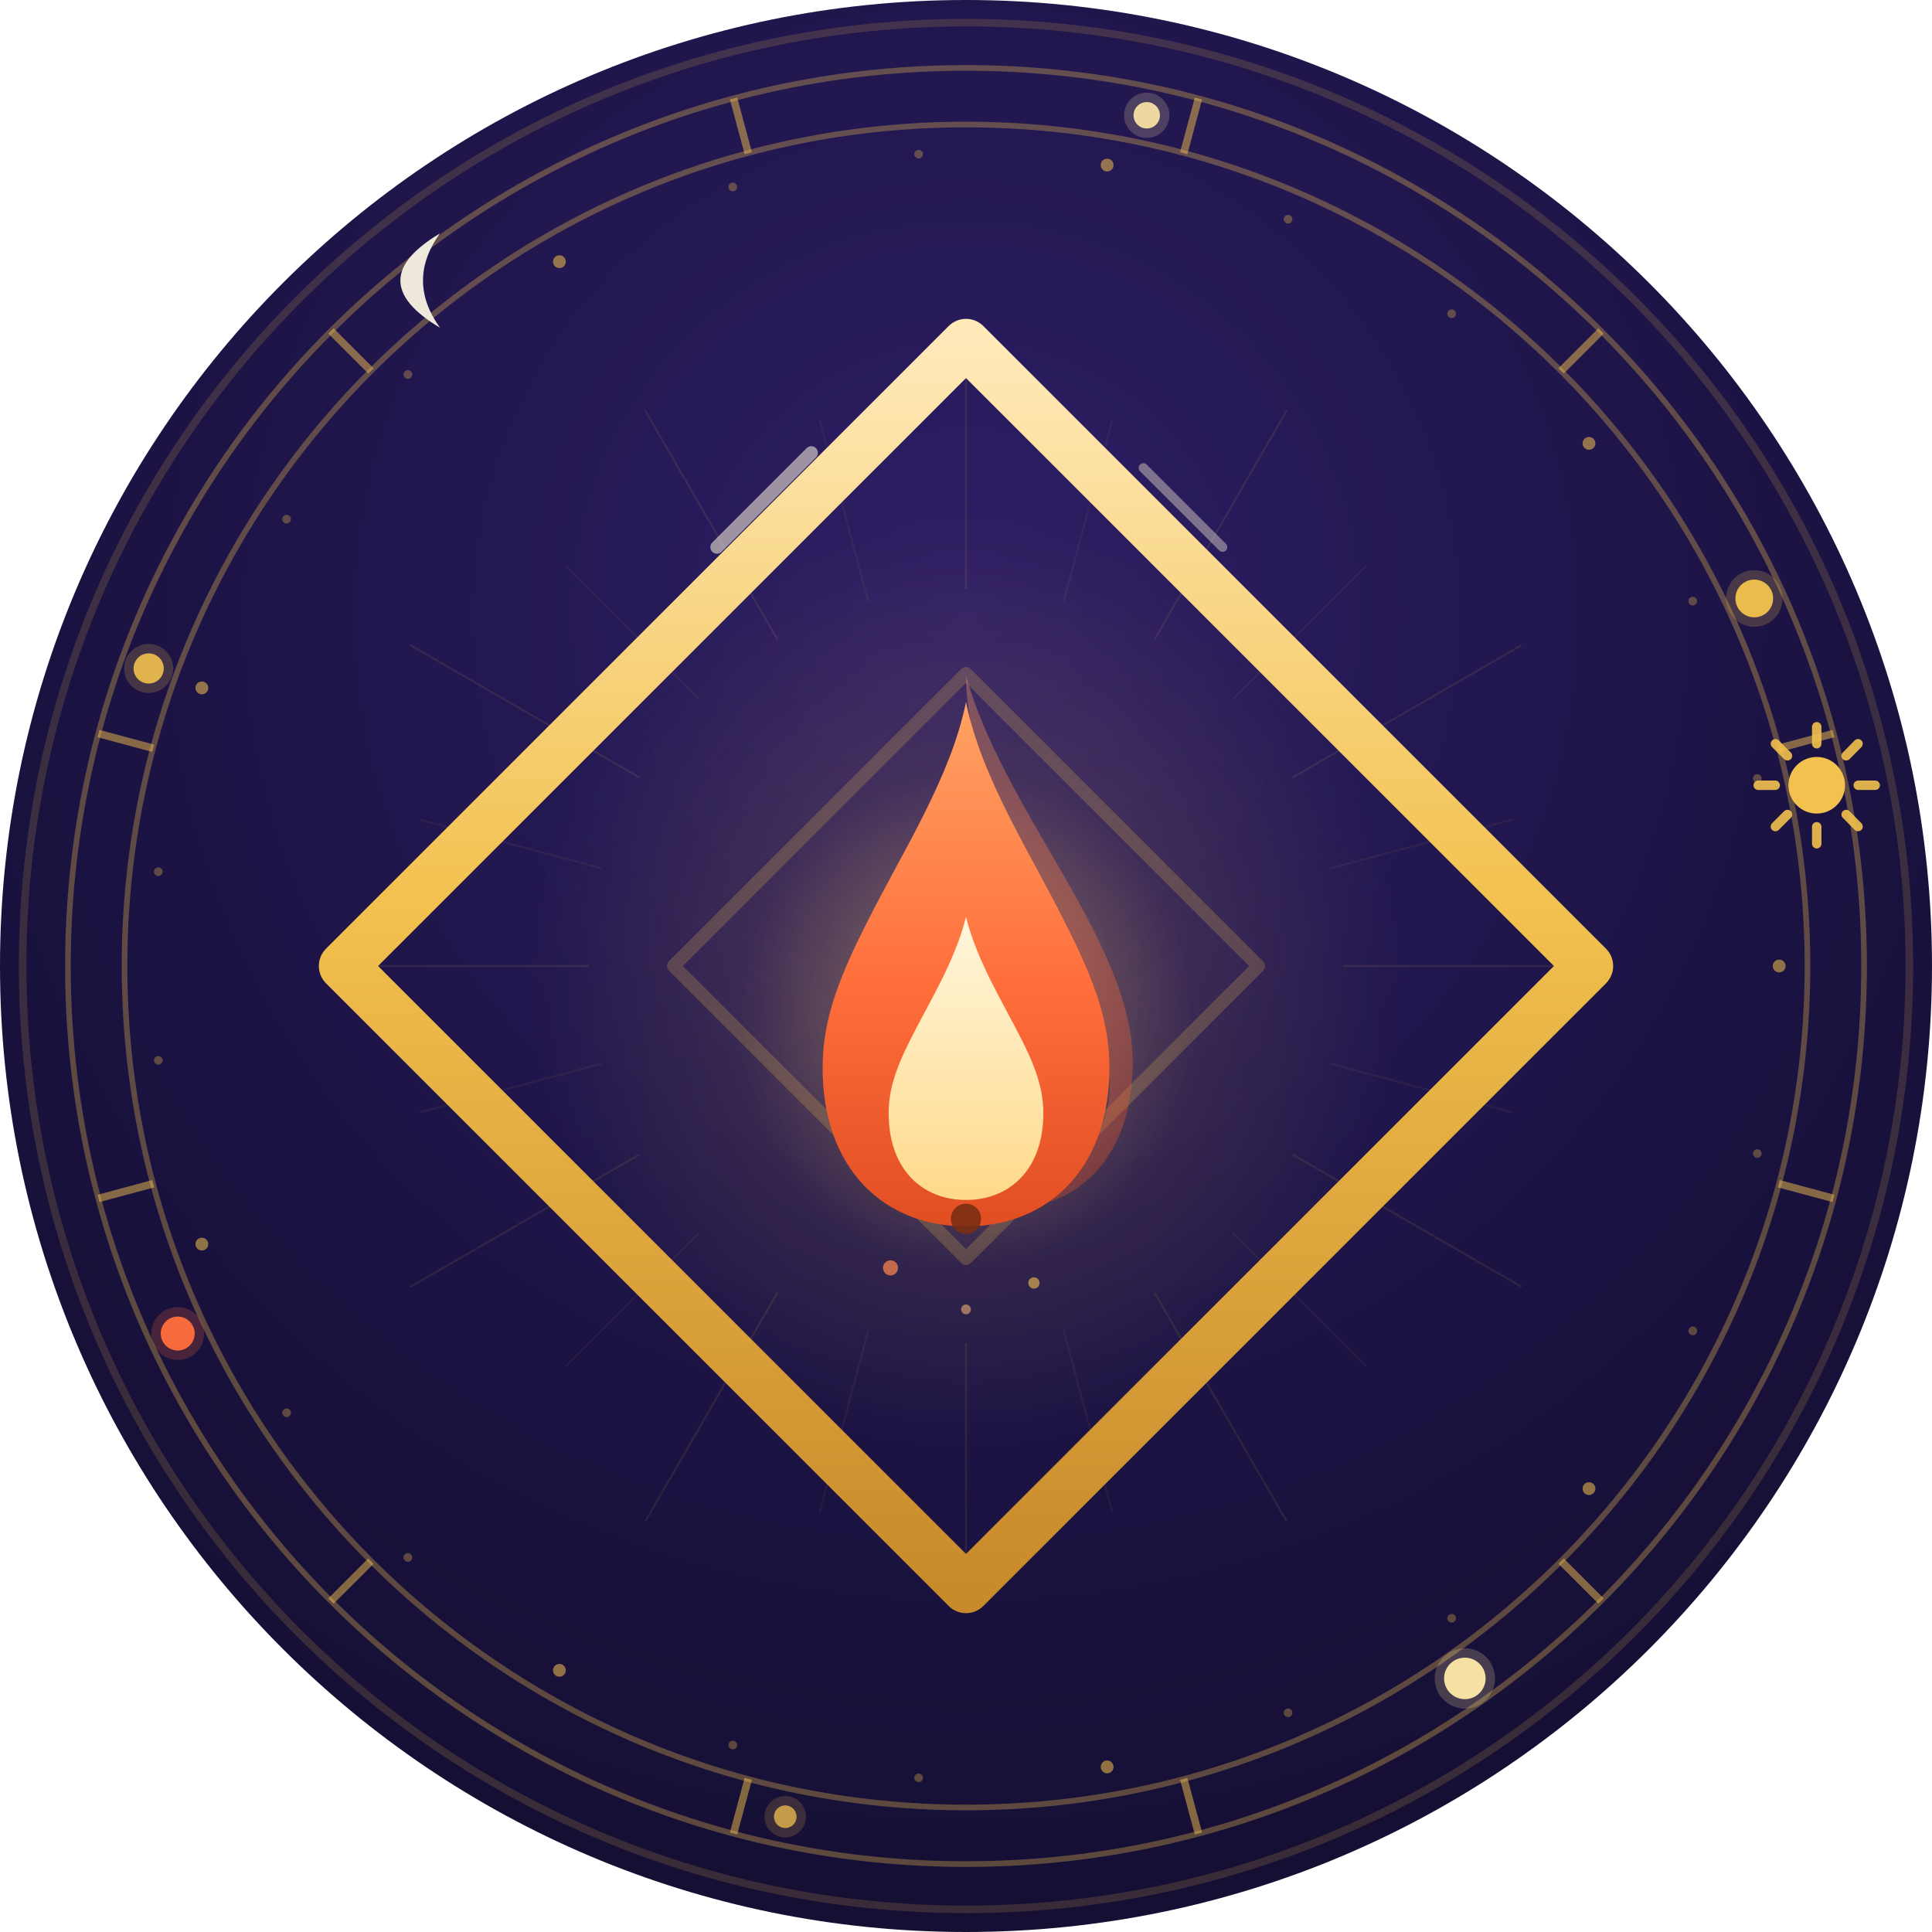
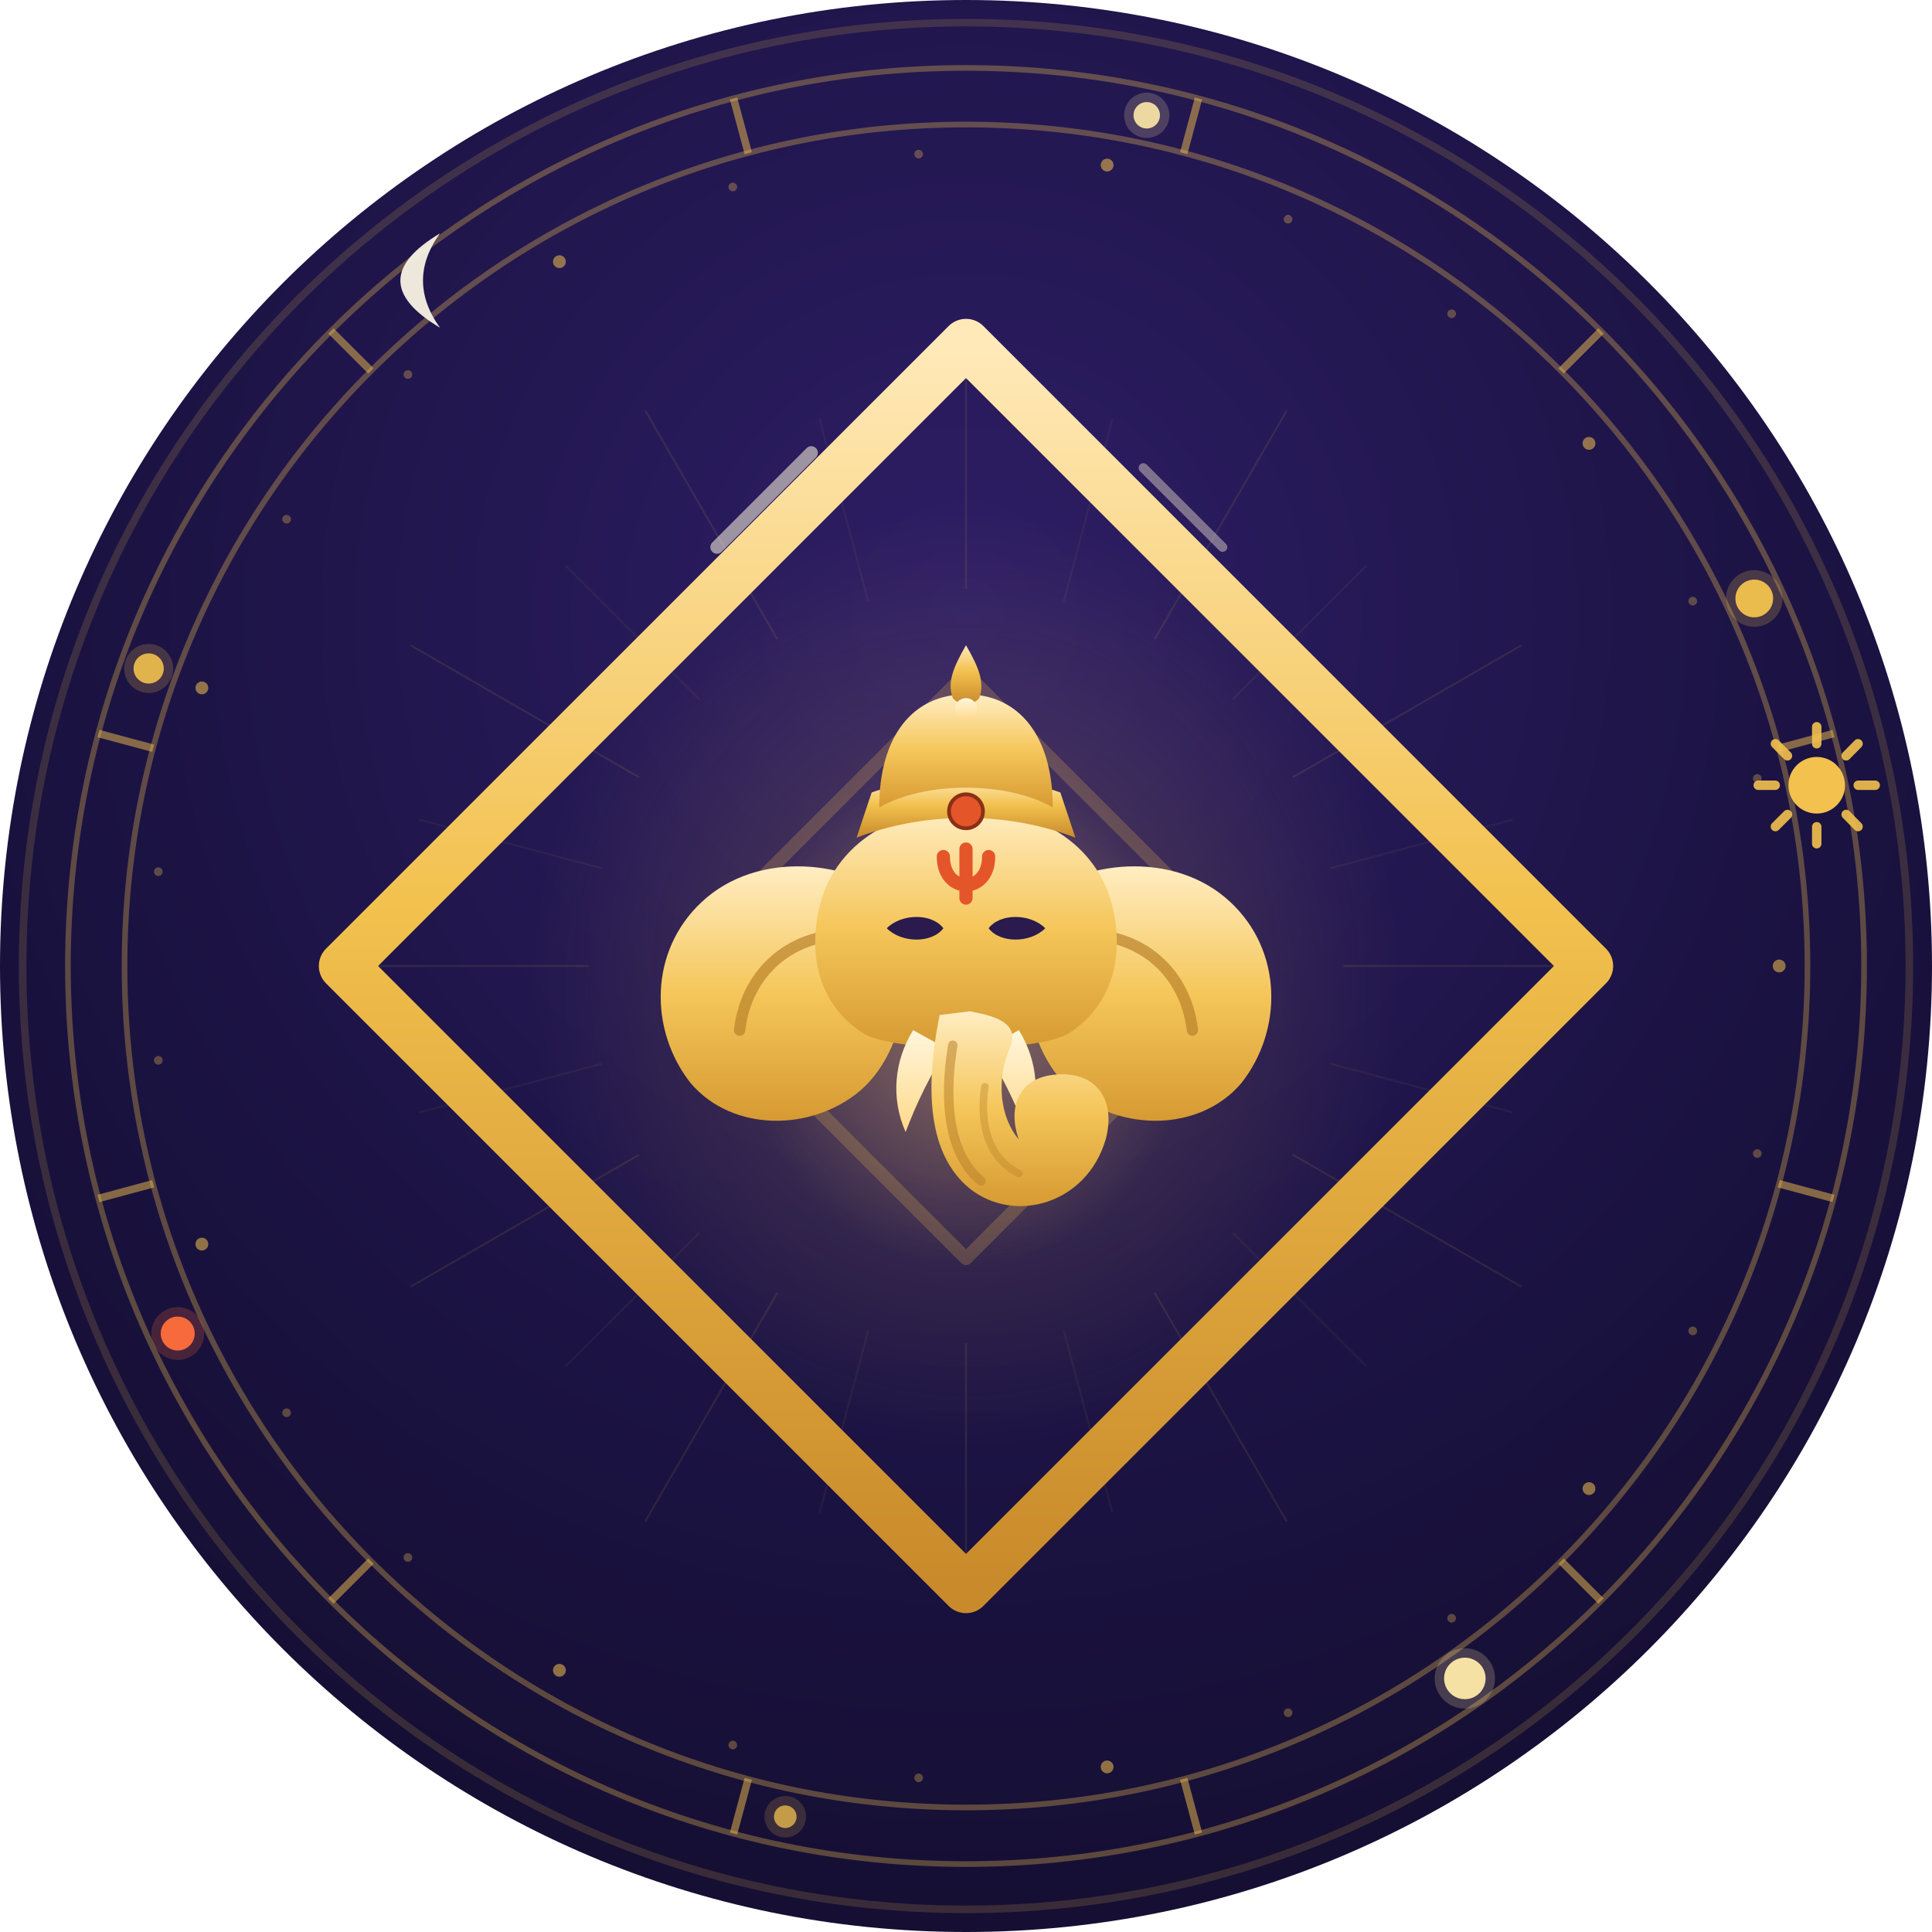
<svg xmlns="http://www.w3.org/2000/svg" viewBox="0 0 1024 1024">
  <defs>
    <radialGradient id="bgG" cx="0.5" cy="0.32" r="0.85">
      <stop offset="0" stop-color="#2E1E66" />
      <stop offset="0.55" stop-color="#1A1240" />
      <stop offset="1" stop-color="#120C28" />
    </radialGradient>
    <linearGradient id="goldG" x1="0" y1="0" x2="0" y2="1">
      <stop offset="0" stop-color="#FFE9B8" />
      <stop offset="0.45" stop-color="#F2C14E" />
      <stop offset="1" stop-color="#C98A2B" />
    </linearGradient>
-     <linearGradient id="flameG" x1="0" y1="0" x2="0" y2="1">
-       <stop offset="0" stop-color="#FFA262" />
-       <stop offset="0.55" stop-color="#FF6D3B" />
-       <stop offset="1" stop-color="#E04E22" />
+     <linearGradient id="goldBody" x1="0" y1="0" x2="0" y2="1">
+       <stop offset="0" stop-color="#FFEDC2" />
+       <stop offset="0.5" stop-color="#F5C65A" />
+       <stop offset="1" stop-color="#D69A32" />
    </linearGradient>
    <linearGradient id="coreG" x1="0" y1="0" x2="0" y2="1">
      <stop offset="0" stop-color="#FFF6DC" />
      <stop offset="1" stop-color="#FFD98A" />
    </linearGradient>
    <radialGradient id="glowG" cx="0.5" cy="0.5" r="0.5">
      <stop offset="0" stop-color="#F2C14E" stop-opacity="0.22" />
      <stop offset="1" stop-color="#F2C14E" stop-opacity="0" />
    </radialGradient>
    <radialGradient id="glowHotG" cx="0.5" cy="0.5" r="0.5">
      <stop offset="0" stop-color="#FFC876" stop-opacity="0.35" />
      <stop offset="1" stop-color="#FFC876" stop-opacity="0" />
    </radialGradient>
  </defs>
  <clipPath id="clip">
    <circle cx="512" cy="512" r="512" />
  </clipPath>
  <g clip-path="url(#clip)">
    <rect width="1024" height="1024" fill="url(#bgG)" />
    <circle cx="512" cy="512" r="500" fill="none" stroke="#F2C14E" stroke-opacity="0.16" stroke-width="4" />
    <g stroke="#F2C14E">
      <line x1="712.0" y1="512.0" x2="852.0" y2="512.0" stroke-opacity="0.1" />
      <line x1="705.2" y1="460.2" x2="801.8" y2="434.4" stroke-opacity="0.06" />
      <line x1="685.2" y1="412.0" x2="806.4" y2="342.0" stroke-opacity="0.1" />
      <line x1="653.4" y1="370.6" x2="724.1" y2="299.9" stroke-opacity="0.06" />
      <line x1="612.0" y1="338.8" x2="682.0" y2="217.6" stroke-opacity="0.1" />
      <line x1="563.8" y1="318.8" x2="589.6" y2="222.2" stroke-opacity="0.06" />
      <line x1="512.0" y1="312.0" x2="512.0" y2="172.0" stroke-opacity="0.1" />
      <line x1="460.2" y1="318.8" x2="434.4" y2="222.2" stroke-opacity="0.06" />
      <line x1="412.0" y1="338.8" x2="342.0" y2="217.6" stroke-opacity="0.1" />
      <line x1="370.6" y1="370.6" x2="299.9" y2="299.9" stroke-opacity="0.06" />
      <line x1="338.8" y1="412.0" x2="217.6" y2="342.0" stroke-opacity="0.1" />
      <line x1="318.8" y1="460.2" x2="222.2" y2="434.4" stroke-opacity="0.06" />
      <line x1="312.0" y1="512.0" x2="172.0" y2="512.0" stroke-opacity="0.1" />
      <line x1="318.8" y1="563.8" x2="222.2" y2="589.6" stroke-opacity="0.06" />
      <line x1="338.8" y1="612.0" x2="217.6" y2="682.0" stroke-opacity="0.1" />
      <line x1="370.6" y1="653.4" x2="299.9" y2="724.1" stroke-opacity="0.06" />
      <line x1="412.0" y1="685.2" x2="342.0" y2="806.4" stroke-opacity="0.1" />
      <line x1="460.2" y1="705.2" x2="434.4" y2="801.8" stroke-opacity="0.06" />
      <line x1="512.0" y1="712.0" x2="512.0" y2="852.0" stroke-opacity="0.1" />
      <line x1="563.8" y1="705.2" x2="589.6" y2="801.8" stroke-opacity="0.06" />
      <line x1="612.0" y1="685.2" x2="682.0" y2="806.4" stroke-opacity="0.1" />
      <line x1="653.4" y1="653.4" x2="724.1" y2="724.1" stroke-opacity="0.06" />
      <line x1="685.2" y1="612.0" x2="806.4" y2="682.0" stroke-opacity="0.1" />
      <line x1="705.2" y1="563.8" x2="801.8" y2="589.6" stroke-opacity="0.06" />
    </g>
    <ellipse cx="512" cy="520" rx="230" ry="248" fill="url(#glowG)" />
    <ellipse cx="512" cy="540" rx="120" ry="130" fill="url(#glowHotG)" />
    <circle cx="943.0" cy="512.0" r="3.4" fill="#F2C14E" opacity="0.55" />
    <circle cx="931.4" cy="412.6" r="2.3" fill="#F2C14E" opacity="0.32" />
    <circle cx="897.2" cy="318.6" r="2.3" fill="#F2C14E" opacity="0.32" />
    <circle cx="842.2" cy="235.0" r="3.4" fill="#F2C14E" opacity="0.55" />
    <circle cx="769.4" cy="166.3" r="2.3" fill="#F2C14E" opacity="0.32" />
    <circle cx="682.7" cy="116.2" r="2.3" fill="#F2C14E" opacity="0.32" />
    <circle cx="586.8" cy="87.5" r="3.4" fill="#F2C14E" opacity="0.55" />
    <circle cx="486.9" cy="81.7" r="2.3" fill="#F2C14E" opacity="0.32" />
    <circle cx="388.4" cy="99.1" r="2.3" fill="#F2C14E" opacity="0.32" />
    <circle cx="296.5" cy="138.7" r="3.4" fill="#F2C14E" opacity="0.55" />
    <circle cx="216.2" cy="198.5" r="2.3" fill="#F2C14E" opacity="0.32" />
    <circle cx="151.9" cy="275.2" r="2.3" fill="#F2C14E" opacity="0.32" />
    <circle cx="107.0" cy="364.6" r="3.4" fill="#F2C14E" opacity="0.55" />
    <circle cx="83.9" cy="462.0" r="2.3" fill="#F2C14E" opacity="0.32" />
    <circle cx="83.9" cy="562.0" r="2.3" fill="#F2C14E" opacity="0.32" />
    <circle cx="107.0" cy="659.4" r="3.4" fill="#F2C14E" opacity="0.55" />
    <circle cx="151.9" cy="748.8" r="2.3" fill="#F2C14E" opacity="0.32" />
    <circle cx="216.2" cy="825.5" r="2.3" fill="#F2C14E" opacity="0.32" />
    <circle cx="296.5" cy="885.3" r="3.4" fill="#F2C14E" opacity="0.55" />
    <circle cx="388.4" cy="924.9" r="2.3" fill="#F2C14E" opacity="0.32" />
    <circle cx="486.9" cy="942.3" r="2.3" fill="#F2C14E" opacity="0.32" />
    <circle cx="586.8" cy="936.5" r="3.4" fill="#F2C14E" opacity="0.55" />
    <circle cx="682.7" cy="907.8" r="2.3" fill="#F2C14E" opacity="0.32" />
    <circle cx="769.4" cy="857.7" r="2.3" fill="#F2C14E" opacity="0.32" />
    <circle cx="842.2" cy="789.0" r="3.4" fill="#F2C14E" opacity="0.55" />
    <circle cx="897.2" cy="705.4" r="2.3" fill="#F2C14E" opacity="0.32" />
    <circle cx="931.4" cy="611.4" r="2.3" fill="#F2C14E" opacity="0.32" />
    <g stroke="#F2C14E" stroke-opacity="0.32" fill="none" stroke-width="3">
      <circle cx="512" cy="512" r="446" />
      <circle cx="512" cy="512" r="476" />
    </g>
    <g stroke="#F2C14E" stroke-opacity="0.5" stroke-width="4">
      <line x1="942.8" y1="396.6" x2="971.8" y2="388.8" />
      <line x1="827.4" y1="196.6" x2="848.6" y2="175.4" />
      <line x1="627.4" y1="81.2" x2="635.2" y2="52.2" />
      <line x1="396.6" y1="81.2" x2="388.8" y2="52.2" />
      <line x1="196.6" y1="196.6" x2="175.4" y2="175.4" />
      <line x1="81.2" y1="396.6" x2="52.2" y2="388.8" />
      <line x1="81.2" y1="627.4" x2="52.2" y2="635.2" />
      <line x1="196.6" y1="827.4" x2="175.4" y2="848.6" />
      <line x1="396.6" y1="942.8" x2="388.8" y2="971.8" />
      <line x1="627.4" y1="942.8" x2="635.2" y2="971.8" />
      <line x1="827.4" y1="827.4" x2="848.6" y2="848.6" />
      <line x1="942.8" y1="627.4" x2="971.8" y2="635.2" />
    </g>
    <circle cx="929.8" cy="317.2" r="15" fill="#F2C14E" opacity="0.209" />
    <circle cx="929.8" cy="317.2" r="10" fill="#F2C14E" opacity="0.95" />
    <circle cx="607.8" cy="61.1" r="12" fill="#FFE9A8" opacity="0.198" />
    <circle cx="607.8" cy="61.1" r="7" fill="#FFE9A8" opacity="0.9" />
    <circle cx="78.8" cy="354.3" r="13" fill="#F2C14E" opacity="0.198" />
    <circle cx="78.8" cy="354.3" r="8" fill="#F2C14E" opacity="0.9" />
    <circle cx="94.2" cy="706.8" r="14" fill="#FF6D3B" opacity="0.209" />
    <circle cx="94.2" cy="706.8" r="9" fill="#FF6D3B" opacity="0.95" />
    <circle cx="416.2" cy="962.9" r="11" fill="#F2C14E" opacity="0.165" />
    <circle cx="416.2" cy="962.9" r="6" fill="#F2C14E" opacity="0.75" />
    <circle cx="776.4" cy="889.6" r="16" fill="#FFE9A8" opacity="0.209" />
    <circle cx="776.4" cy="889.6" r="11" fill="#FFE9A8" opacity="0.95" />
    <path d="M 233.2 123.7 Q 191.2 148.7 233.2 173.7 Q 215.2 148.7 233.2 123.7 Z" fill="#F7F1E3" opacity="0.95" />
    <circle cx="962.9" cy="416.2" r="15" fill="#F2C14E" />
    <g stroke="#F2C14E" stroke-width="5" stroke-linecap="round" opacity="0.9">
      <line x1="984.9" y1="416.2" x2="993.9" y2="416.2" />
      <line x1="978.5" y1="400.6" x2="984.8" y2="394.2" />
      <line x1="962.9" y1="394.2" x2="962.9" y2="385.2" />
      <line x1="947.4" y1="400.6" x2="941.0" y2="394.2" />
      <line x1="940.9" y1="416.2" x2="931.9" y2="416.2" />
      <line x1="947.4" y1="431.7" x2="941.0" y2="438.1" />
      <line x1="962.9" y1="438.2" x2="962.9" y2="447.2" />
      <line x1="978.5" y1="431.7" x2="984.8" y2="438.1" />
    </g>
    <path d="M512 357 L667 512 L512 667 L357 512 Z" fill="none" stroke="#F2C14E" stroke-opacity="0.22" stroke-width="7" stroke-linejoin="round" />
    <path d="M512 182 L842 512 L512 842 L182 512 Z" fill="none" stroke="url(#goldG)" stroke-width="26" stroke-linejoin="round" />
    <line x1="380" y1="290" x2="430" y2="240" stroke="#FFF6DC" stroke-width="7" stroke-linecap="round" opacity="0.55" />
    <line x1="606" y1="248" x2="648" y2="290" stroke="#FFF6DC" stroke-width="5" stroke-linecap="round" opacity="0.4" />
    <g stroke="url(#goldG)" stroke-width="12" stroke-linecap="round" opacity="0.88">
      <line x1="512" y1="200" x2="512" y2="292" />
      <line x1="824" y1="512" x2="732" y2="512" />
      <line x1="512" y1="824" x2="512" y2="732" />
      <line x1="200" y1="512" x2="292" y2="512" />
    </g>
-     <path d="M512 358            C 524 402, 556 448, 576 486            C 596 524, 602 548, 600 572            C 597 618, 566 644, 528 640            C 566 632, 590 604, 588 572            C 586 548, 578 524, 558 486            C 538 448, 512 402, 512 358 Z" fill="url(#flameG)" opacity="0.35" />
-     <path d="M512 372            C 520 412, 546 452, 564 488            C 582 523, 588 544, 588 566            C 588 620, 555 650, 512 650            C 469 650, 436 620, 436 566            C 436 544, 442 523, 460 488            C 478 452, 504 412, 512 372 Z" fill="url(#flameG)" />
-     <path d="M512 486            C 518 510, 532 532, 542 552            C 550 568, 553 579, 553 590            C 553 620, 535 636, 512 636            C 489 636, 471 620, 471 590            C 471 579, 474 568, 482 552            C 492 532, 506 510, 512 486 Z" fill="url(#coreG)" />
-     <circle cx="512" cy="646" r="8" fill="#7A2E12" opacity="0.9" />
-     <circle cx="472" cy="672" r="4" fill="#FF8A4D" opacity="0.7" />
-     <circle cx="548" cy="680" r="3" fill="#F2C14E" opacity="0.6" />
-     <circle cx="512" cy="694" r="2.6" fill="#FFB877" opacity="0.55" />
+     <g transform="translate(0,26)">
+       <path d="M 476 452            C 452 430, 402 424, 372 452            C 344 478, 344 520, 366 548            C 388 574, 430 574, 456 552            C 470 540, 478 520, 480 500 Z" fill="url(#goldBody)" />
+       <path d="M 548 452            C 572 430, 622 424, 652 452            C 680 478, 680 520, 658 548            C 636 574, 594 574, 568 552            C 554 540, 546 520, 544 500 Z" fill="url(#goldBody)" />
+       <path d="M 456 470 C 424 466, 396 486, 392 520" fill="none" stroke="#B9822A" stroke-width="6" stroke-linecap="round" opacity="0.7" />
+       <path d="M 568 470 C 600 466, 628 486, 632 520" fill="none" stroke="#B9822A" stroke-width="6" stroke-linecap="round" opacity="0.7" />
+       <path d="M 512 402            C 548 402, 582 420, 590 456            C 596 484, 588 508, 566 522            C 548 532, 476 532, 458 522            C 436 508, 428 484, 434 456            C 442 420, 476 402, 512 402 Z" fill="url(#goldBody)" />
+       <path d="M 454 418 C 490 404, 534 404, 570 418 L 562 394 C 534 384, 490 384, 462 394 Z" fill="url(#goldG)" />
+       <path d="M 466 402 C 466 364, 484 342, 512 342 C 540 342, 558 364, 558 402 C 534 388, 490 388, 466 402 Z" fill="url(#goldBody)" />
+       <path d="M 512 316 C 519 328, 522 336, 519 344 C 516 348, 508 348, 505 344 C 502 336, 505 328, 512 316 Z" fill="url(#goldG)" />
+       <circle cx="512" cy="350" r="6" fill="url(#coreG)" />
+       <circle cx="512" cy="404" r="9" fill="#E4552A" />
+       <circle cx="512" cy="404" r="9" fill="none" stroke="#8A3016" stroke-width="2" />
+       <path d="M 470 466 C 478 458, 494 458, 500 466 C 494 474, 478 474, 470 466 Z" fill="#2A1A4E" />
+       <path d="M 524 466 C 530 458, 546 458, 554 466 C 546 474, 530 474, 524 466 Z" fill="#2A1A4E" />
+       <path d="M 500 428 C 500 448, 524 448, 524 428" fill="none" stroke="#E4552A" stroke-width="7" stroke-linecap="round" />
+       <line x1="512" y1="424" x2="512" y2="450" stroke="#E4552A" stroke-width="7" stroke-linecap="round" />
+       <path d="M 484 520 C 474 536, 472 556, 480 574 C 486 558, 494 542, 502 530 Z" fill="url(#coreG)" />
+       <path d="M 540 520 C 550 536, 552 556, 544 574 C 538 558, 530 542, 522 530 Z" fill="url(#coreG)" />
+       <path d="M 498 512            C 490 552, 492 586, 514 604            C 538 623, 576 612, 586 578            C 592 556, 580 540, 556 544            C 540 547, 534 561, 540 578            C 530 566, 528 547, 535 530            C 542 515, 524 512, 514 510 Z" fill="url(#goldBody)" />
+       <path d="M 505 528 C 500 558, 503 586, 520 600" fill="none" stroke="#B9822A" stroke-width="5" stroke-linecap="round" opacity="0.55" />
+       <path d="M 522 550 C 519 570, 524 588, 540 596" fill="none" stroke="#B9822A" stroke-width="4" stroke-linecap="round" opacity="0.4" />
+     </g>
  </g>
</svg>
